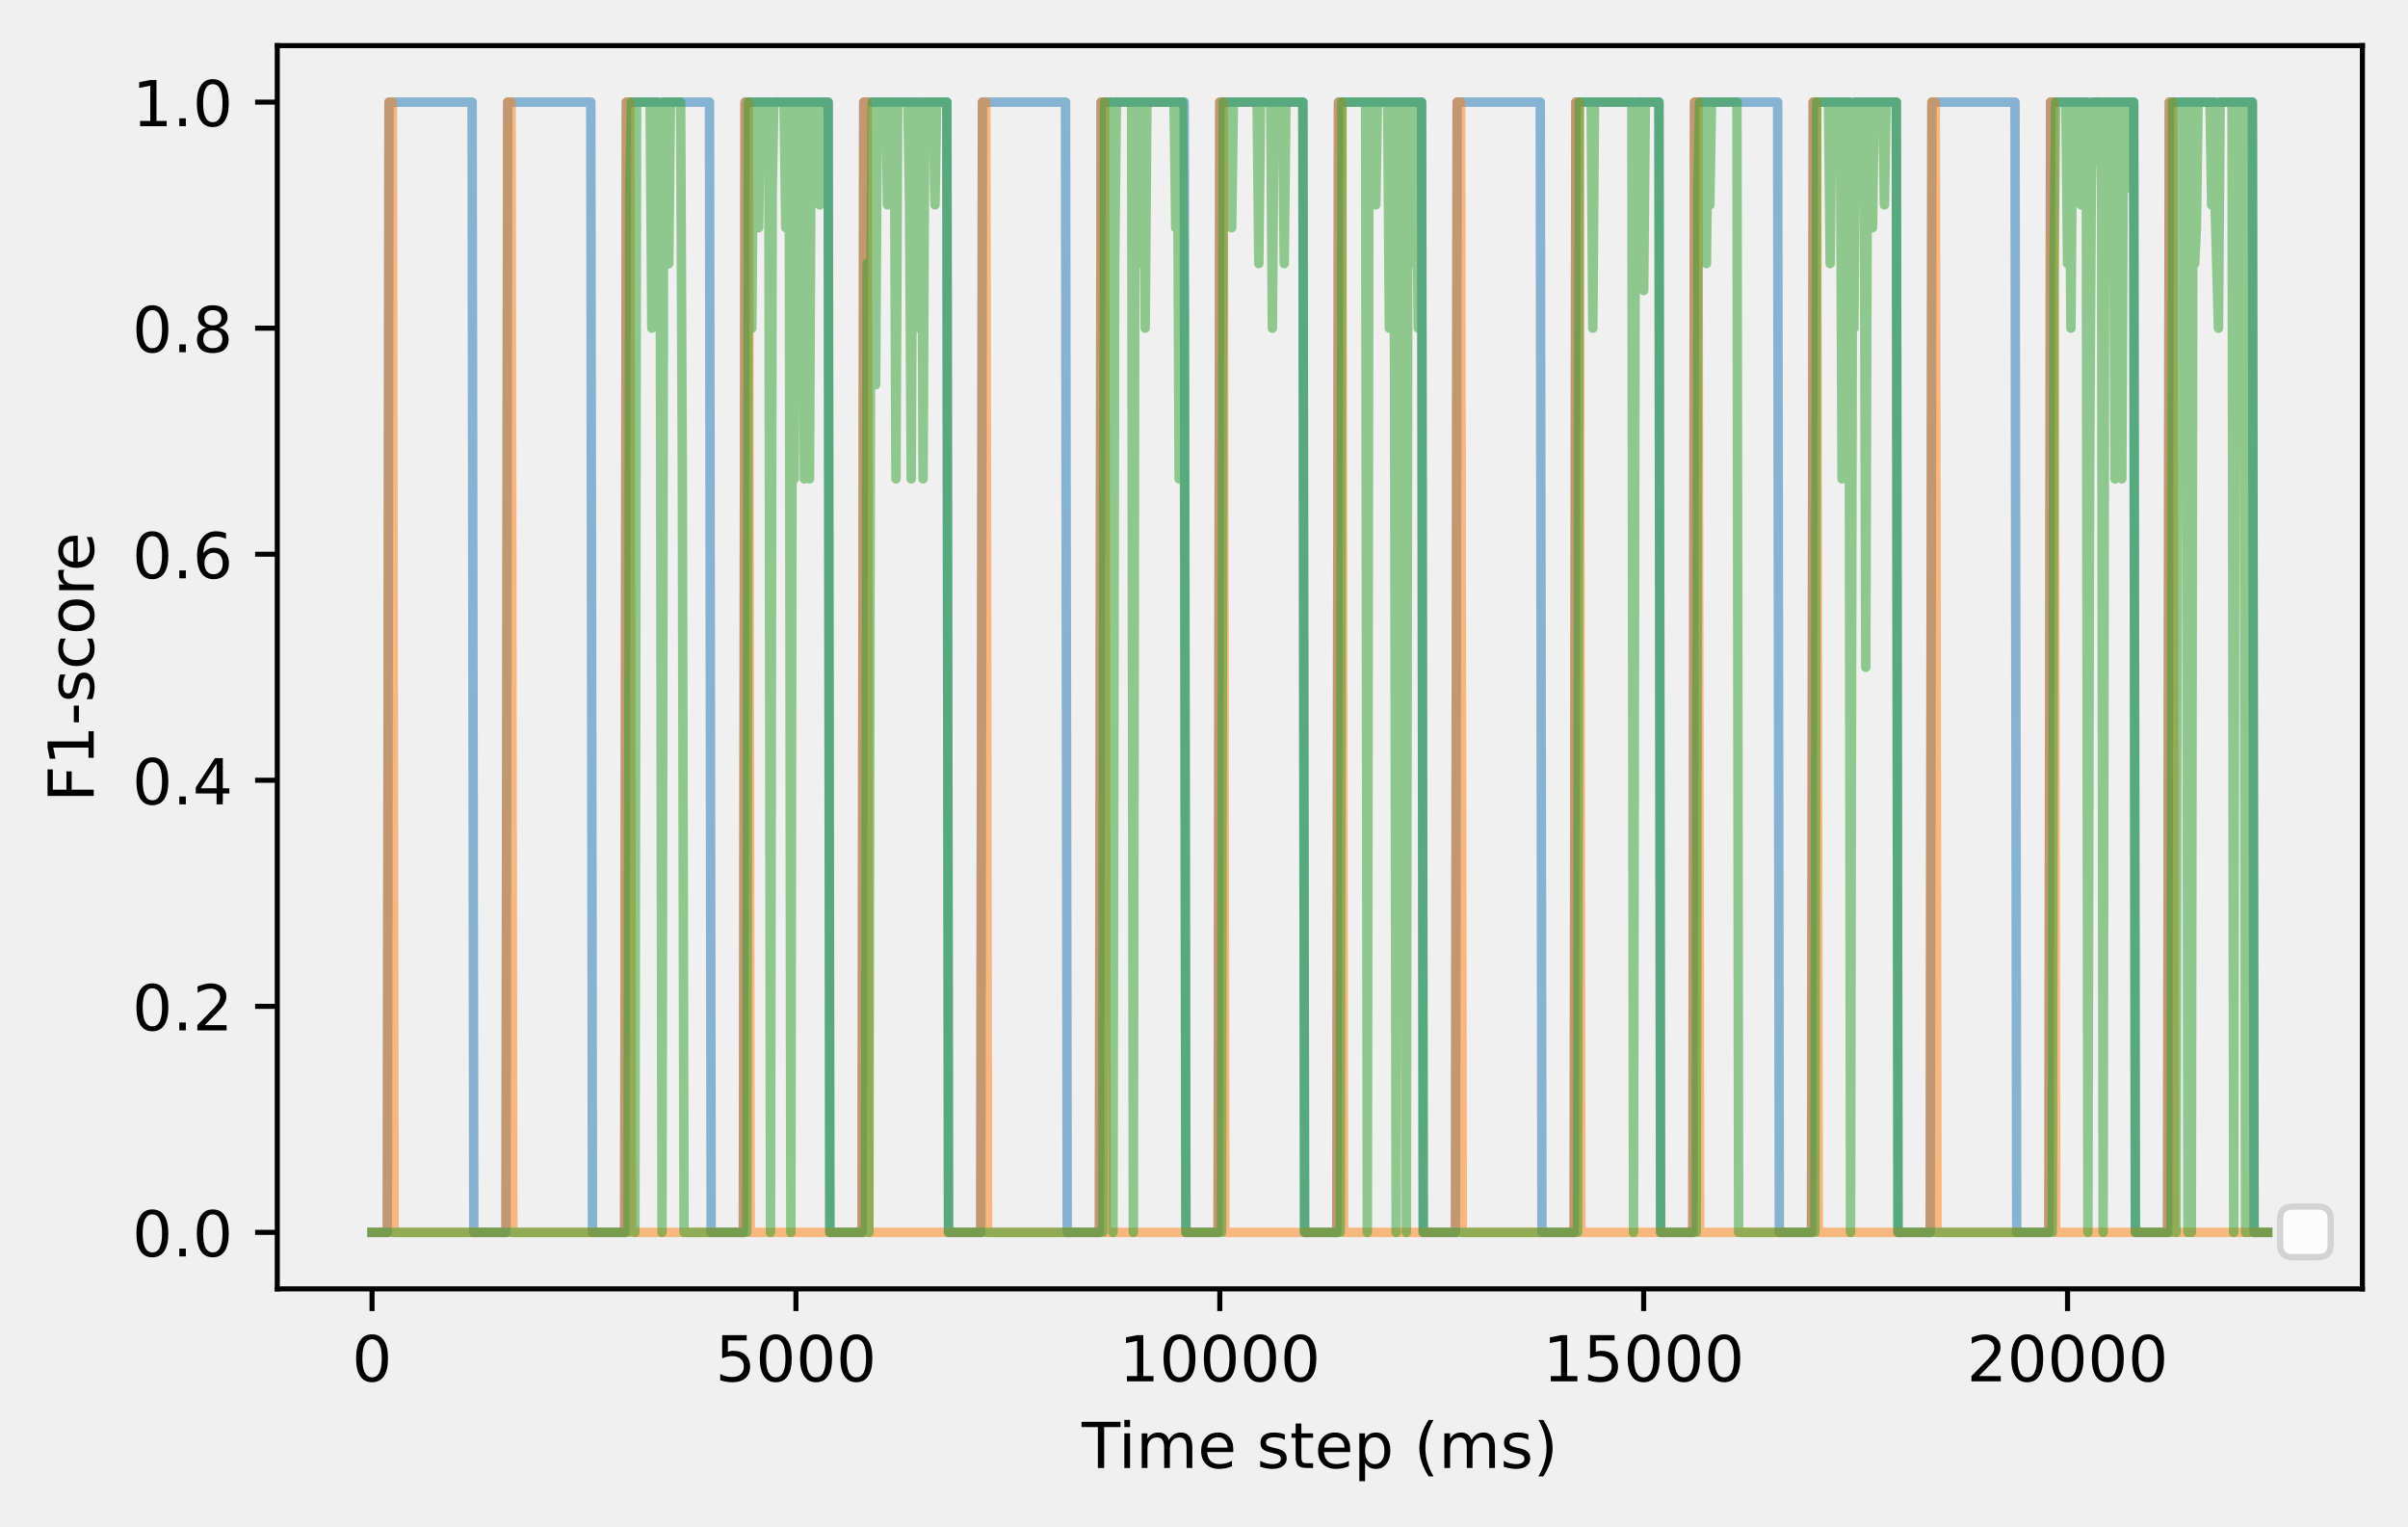
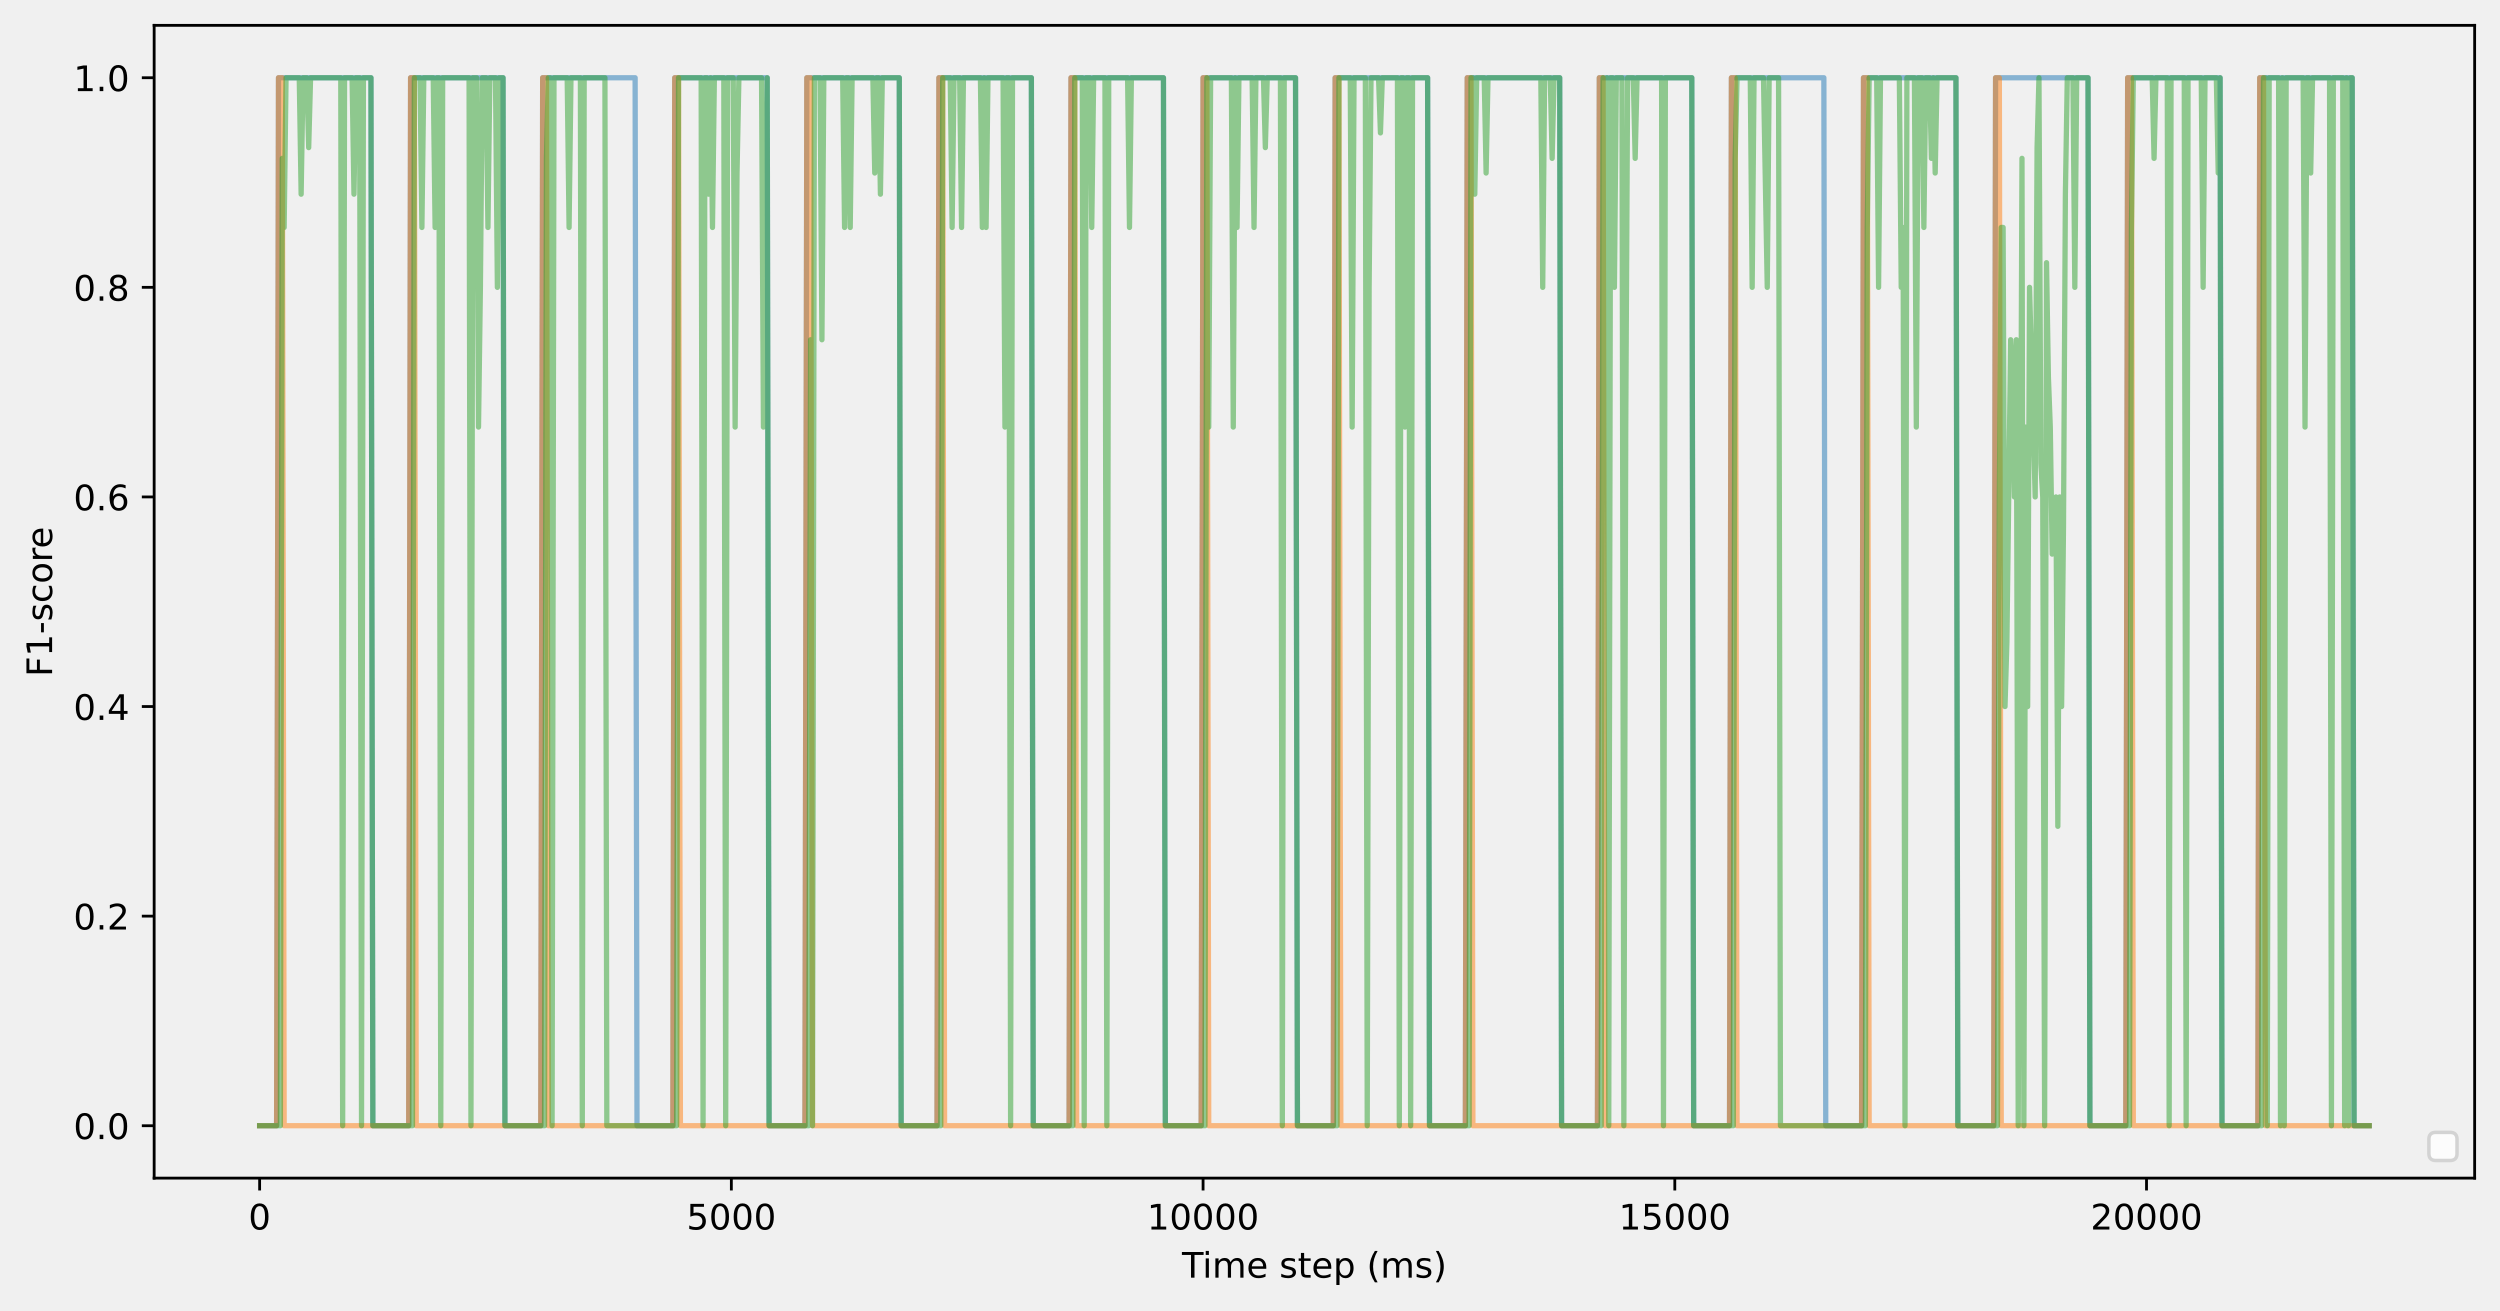
- <svg xmlns="http://www.w3.org/2000/svg" xmlns:xlink="http://www.w3.org/1999/xlink" width="380.201pt" height="241.014pt" viewBox="0 0 380.201 241.014" version="1.1">
+ <svg xmlns="http://www.w3.org/2000/svg" xmlns:xlink="http://www.w3.org/1999/xlink" width="710.036pt" height="372.158pt" viewBox="0 0 710.036 372.158" version="1.1">
  <defs>
    <style type="text/css">*{stroke-linejoin: round; stroke-linecap: butt}</style>
  </defs>
  <g id="figure_1">
    <g id="patch_1">
-       <path d="M 0 241.014  L 380.201 241.014  L 380.201 0  L 0 0  L 0 241.014  z " style="fill: none" />
+       <path d="M 0 372.158  L 710.036 372.158  L 710.036 0  L 0 0  L 0 372.158  z " style="fill: none" />
    </g>
    <g id="axes_1">
      <g id="patch_2">
-         <path d="M 43.781 203.458  L 373.001 203.458  L 373.001 7.2  L 43.781 7.2  L 43.781 203.458  z " style="fill: none" />
+         <path d="M 43.781 334.602  L 702.836 334.602  L 702.836 7.2  L 43.781 7.2  L 43.781 334.602  z " style="fill: none" />
      </g>
      <g id="matplotlib.axis_1">
        <g id="xtick_1">
          <g id="line2d_1">
            <defs>
-               <path id="mcb26f5e96f" d="M 0 0  L 0 3.5  " style="stroke: #000000; stroke-width: 0.8" />
-             </defs>
-             <g>
-               <use xlink:href="#mcb26f5e96f" x="58.746" y="203.458" style="stroke: #000000; stroke-width: 0.8" />
+               <path id="ma01ea6a16e" d="M 0 0  L 0 3.5  " style="stroke: #000000; stroke-width: 0.8" />
+             </defs>
+             <g>
+               <use xlink:href="#ma01ea6a16e" x="73.738" y="334.602" style="stroke: #000000; stroke-width: 0.8" />
            </g>
          </g>
          <g id="text_1">
-             <g transform="translate(55.56455 218.056) scale(0.1 -0.1)">
+             <g transform="translate(70.55705 349.2) scale(0.1 -0.1)">
              <defs>
                <path id="DejaVuSans-30" d="M 2034 4250  Q 1547 4250 1301 3770  Q 1056 3291 1056 2328  Q 1056 1369 1301 889  Q 1547 409 2034 409  Q 2525 409 2770 889  Q 3016 1369 3016 2328  Q 3016 3291 2770 3770  Q 2525 4250 2034 4250  z M 2034 4750  Q 2819 4750 3233 4129  Q 3647 3509 3647 2328  Q 3647 1150 3233 529  Q 2819 -91 2034 -91  Q 1250 -91 836 529  Q 422 1150 422 2328  Q 422 3509 836 4129  Q 1250 4750 2034 4750  z " transform="scale(0.015625)" />
              </defs>
              <use xlink:href="#DejaVuSans-30" />
            </g>
          </g>
        </g>
        <g id="xtick_2">
          <g id="line2d_2">
            <g>
-               <use xlink:href="#mcb26f5e96f" x="125.671" y="203.458" style="stroke: #000000; stroke-width: 0.8" />
+               <use xlink:href="#ma01ea6a16e" x="207.714" y="334.602" style="stroke: #000000; stroke-width: 0.8" />
            </g>
          </g>
          <g id="text_2">
-             <g transform="translate(112.9463 218.056) scale(0.1 -0.1)">
+             <g transform="translate(194.9894 349.2) scale(0.1 -0.1)">
              <defs>
                <path id="DejaVuSans-35" d="M 691 4666  L 3169 4666  L 3169 4134  L 1269 4134  L 1269 2991  Q 1406 3038 1543 3061  Q 1681 3084 1819 3084  Q 2600 3084 3056 2656  Q 3513 2228 3513 1497  Q 3513 744 3044 326  Q 2575 -91 1722 -91  Q 1428 -91 1123 -41  Q 819 9 494 109  L 494 744  Q 775 591 1075 516  Q 1375 441 1709 441  Q 2250 441 2565 725  Q 2881 1009 2881 1497  Q 2881 1984 2565 2268  Q 2250 2553 1709 2553  Q 1456 2553 1204 2497  Q 953 2441 691 2322  L 691 4666  z " transform="scale(0.015625)" />
              </defs>
              <use xlink:href="#DejaVuSans-35" />
              <use xlink:href="#DejaVuSans-30" transform="translate(63.62305 0)" />
              <use xlink:href="#DejaVuSans-30" transform="translate(127.2461 0)" />
              <use xlink:href="#DejaVuSans-30" transform="translate(190.8691 0)" />
            </g>
          </g>
        </g>
        <g id="xtick_3">
          <g id="line2d_3">
            <g>
-               <use xlink:href="#mcb26f5e96f" x="192.597" y="203.458" style="stroke: #000000; stroke-width: 0.8" />
+               <use xlink:href="#ma01ea6a16e" x="341.69" y="334.602" style="stroke: #000000; stroke-width: 0.8" />
            </g>
          </g>
          <g id="text_3">
-             <g transform="translate(176.6906 218.056) scale(0.1 -0.1)">
+             <g transform="translate(325.7842 349.2) scale(0.1 -0.1)">
              <defs>
                <path id="DejaVuSans-31" d="M 794 531  L 1825 531  L 1825 4091  L 703 3866  L 703 4441  L 1819 4666  L 2450 4666  L 2450 531  L 3481 531  L 3481 0  L 794 0  L 794 531  z " transform="scale(0.015625)" />
              </defs>
              <use xlink:href="#DejaVuSans-31" />
              <use xlink:href="#DejaVuSans-30" transform="translate(63.62305 0)" />
              <use xlink:href="#DejaVuSans-30" transform="translate(127.2461 0)" />
              <use xlink:href="#DejaVuSans-30" transform="translate(190.8691 0)" />
              <use xlink:href="#DejaVuSans-30" transform="translate(254.4922 0)" />
            </g>
          </g>
        </g>
        <g id="xtick_4">
          <g id="line2d_4">
            <g>
-               <use xlink:href="#mcb26f5e96f" x="259.522" y="203.458" style="stroke: #000000; stroke-width: 0.8" />
+               <use xlink:href="#ma01ea6a16e" x="475.667" y="334.602" style="stroke: #000000; stroke-width: 0.8" />
            </g>
          </g>
          <g id="text_4">
-             <g transform="translate(243.6161 218.056) scale(0.1 -0.1)">
+             <g transform="translate(459.7603 349.2) scale(0.1 -0.1)">
              <use xlink:href="#DejaVuSans-31" />
              <use xlink:href="#DejaVuSans-35" transform="translate(63.62305 0)" />
              <use xlink:href="#DejaVuSans-30" transform="translate(127.2461 0)" />
              <use xlink:href="#DejaVuSans-30" transform="translate(190.8691 0)" />
              <use xlink:href="#DejaVuSans-30" transform="translate(254.4922 0)" />
            </g>
          </g>
        </g>
        <g id="xtick_5">
          <g id="line2d_5">
            <g>
-               <use xlink:href="#mcb26f5e96f" x="326.448" y="203.458" style="stroke: #000000; stroke-width: 0.8" />
+               <use xlink:href="#ma01ea6a16e" x="609.643" y="334.602" style="stroke: #000000; stroke-width: 0.8" />
            </g>
          </g>
          <g id="text_5">
-             <g transform="translate(310.5416 218.056) scale(0.1 -0.1)">
+             <g transform="translate(593.7364 349.2) scale(0.1 -0.1)">
              <defs>
                <path id="DejaVuSans-32" d="M 1228 531  L 3431 531  L 3431 0  L 469 0  L 469 531  Q 828 903 1448 1529  Q 2069 2156 2228 2338  Q 2531 2678 2651 2914  Q 2772 3150 2772 3378  Q 2772 3750 2511 3984  Q 2250 4219 1831 4219  Q 1534 4219 1204 4116  Q 875 4013 500 3803  L 500 4441  Q 881 4594 1212 4672  Q 1544 4750 1819 4750  Q 2544 4750 2975 4387  Q 3406 4025 3406 3419  Q 3406 3131 3298 2873  Q 3191 2616 2906 2266  Q 2828 2175 2409 1742  Q 1991 1309 1228 531  z " transform="scale(0.015625)" />
              </defs>
              <use xlink:href="#DejaVuSans-32" />
              <use xlink:href="#DejaVuSans-30" transform="translate(63.62305 0)" />
              <use xlink:href="#DejaVuSans-30" transform="translate(127.2461 0)" />
              <use xlink:href="#DejaVuSans-30" transform="translate(190.8691 0)" />
              <use xlink:href="#DejaVuSans-30" transform="translate(254.4922 0)" />
            </g>
          </g>
        </g>
        <g id="text_6">
-           <g transform="translate(170.7873 231.7342) scale(0.1 -0.1)">
+           <g transform="translate(335.7049 362.8781) scale(0.1 -0.1)">
            <defs>
              <path id="DejaVuSans-54" d="M -19 4666  L 3928 4666  L 3928 4134  L 2272 4134  L 2272 0  L 1638 0  L 1638 4134  L -19 4134  L -19 4666  z " transform="scale(0.015625)" />
              <path id="DejaVuSans-69" d="M 603 3500  L 1178 3500  L 1178 0  L 603 0  L 603 3500  z M 603 4863  L 1178 4863  L 1178 4134  L 603 4134  L 603 4863  z " transform="scale(0.015625)" />
              <path id="DejaVuSans-6d" d="M 3328 2828  Q 3544 3216 3844 3400  Q 4144 3584 4550 3584  Q 5097 3584 5394 3201  Q 5691 2819 5691 2113  L 5691 0  L 5113 0  L 5113 2094  Q 5113 2597 4934 2840  Q 4756 3084 4391 3084  Q 3944 3084 3684 2787  Q 3425 2491 3425 1978  L 3425 0  L 2847 0  L 2847 2094  Q 2847 2600 2669 2842  Q 2491 3084 2119 3084  Q 1678 3084 1418 2786  Q 1159 2488 1159 1978  L 1159 0  L 581 0  L 581 3500  L 1159 3500  L 1159 2956  Q 1356 3278 1631 3431  Q 1906 3584 2284 3584  Q 2666 3584 2933 3390  Q 3200 3197 3328 2828  z " transform="scale(0.015625)" />
              <path id="DejaVuSans-65" d="M 3597 1894  L 3597 1613  L 953 1613  Q 991 1019 1311 708  Q 1631 397 2203 397  Q 2534 397 2845 478  Q 3156 559 3463 722  L 3463 178  Q 3153 47 2828 -22  Q 2503 -91 2169 -91  Q 1331 -91 842 396  Q 353 884 353 1716  Q 353 2575 817 3079  Q 1281 3584 2069 3584  Q 2775 3584 3186 3129  Q 3597 2675 3597 1894  z M 3022 2063  Q 3016 2534 2758 2815  Q 2500 3097 2075 3097  Q 1594 3097 1305 2825  Q 1016 2553 972 2059  L 3022 2063  z " transform="scale(0.015625)" />
              <path id="DejaVuSans-20" transform="scale(0.015625)" />
              <path id="DejaVuSans-73" d="M 2834 3397  L 2834 2853  Q 2591 2978 2328 3040  Q 2066 3103 1784 3103  Q 1356 3103 1142 2972  Q 928 2841 928 2578  Q 928 2378 1081 2264  Q 1234 2150 1697 2047  L 1894 2003  Q 2506 1872 2764 1633  Q 3022 1394 3022 966  Q 3022 478 2636 193  Q 2250 -91 1575 -91  Q 1294 -91 989 -36  Q 684 19 347 128  L 347 722  Q 666 556 975 473  Q 1284 391 1588 391  Q 1994 391 2212 530  Q 2431 669 2431 922  Q 2431 1156 2273 1281  Q 2116 1406 1581 1522  L 1381 1569  Q 847 1681 609 1914  Q 372 2147 372 2553  Q 372 3047 722 3315  Q 1072 3584 1716 3584  Q 2034 3584 2315 3537  Q 2597 3491 2834 3397  z " transform="scale(0.015625)" />
              <path id="DejaVuSans-74" d="M 1172 4494  L 1172 3500  L 2356 3500  L 2356 3053  L 1172 3053  L 1172 1153  Q 1172 725 1289 603  Q 1406 481 1766 481  L 2356 481  L 2356 0  L 1766 0  Q 1100 0 847 248  Q 594 497 594 1153  L 594 3053  L 172 3053  L 172 3500  L 594 3500  L 594 4494  L 1172 4494  z " transform="scale(0.015625)" />
              <path id="DejaVuSans-70" d="M 1159 525  L 1159 -1331  L 581 -1331  L 581 3500  L 1159 3500  L 1159 2969  Q 1341 3281 1617 3432  Q 1894 3584 2278 3584  Q 2916 3584 3314 3078  Q 3713 2572 3713 1747  Q 3713 922 3314 415  Q 2916 -91 2278 -91  Q 1894 -91 1617 61  Q 1341 213 1159 525  z M 3116 1747  Q 3116 2381 2855 2742  Q 2594 3103 2138 3103  Q 1681 3103 1420 2742  Q 1159 2381 1159 1747  Q 1159 1113 1420 752  Q 1681 391 2138 391  Q 2594 391 2855 752  Q 3116 1113 3116 1747  z " transform="scale(0.015625)" />
              <path id="DejaVuSans-28" d="M 1984 4856  Q 1566 4138 1362 3434  Q 1159 2731 1159 2009  Q 1159 1288 1364 580  Q 1569 -128 1984 -844  L 1484 -844  Q 1016 -109 783 600  Q 550 1309 550 2009  Q 550 2706 781 3412  Q 1013 4119 1484 4856  L 1984 4856  z " transform="scale(0.015625)" />
              <path id="DejaVuSans-29" d="M 513 4856  L 1013 4856  Q 1481 4119 1714 3412  Q 1947 2706 1947 2009  Q 1947 1309 1714 600  Q 1481 -109 1013 -844  L 513 -844  Q 928 -128 1133 580  Q 1338 1288 1338 2009  Q 1338 2731 1133 3434  Q 928 4138 513 4856  z " transform="scale(0.015625)" />
            </defs>
            <use xlink:href="#DejaVuSans-54" />
            <use xlink:href="#DejaVuSans-69" transform="translate(57.95898 0)" />
            <use xlink:href="#DejaVuSans-6d" transform="translate(85.74219 0)" />
            <use xlink:href="#DejaVuSans-65" transform="translate(183.1543 0)" />
            <use xlink:href="#DejaVuSans-20" transform="translate(244.6777 0)" />
            <use xlink:href="#DejaVuSans-73" transform="translate(276.4648 0)" />
            <use xlink:href="#DejaVuSans-74" transform="translate(328.5645 0)" />
            <use xlink:href="#DejaVuSans-65" transform="translate(367.7734 0)" />
            <use xlink:href="#DejaVuSans-70" transform="translate(429.2969 0)" />
            <use xlink:href="#DejaVuSans-20" transform="translate(492.7734 0)" />
            <use xlink:href="#DejaVuSans-28" transform="translate(524.5605 0)" />
            <use xlink:href="#DejaVuSans-6d" transform="translate(563.5742 0)" />
            <use xlink:href="#DejaVuSans-73" transform="translate(660.9863 0)" />
            <use xlink:href="#DejaVuSans-29" transform="translate(713.0859 0)" />
          </g>
        </g>
      </g>
      <g id="matplotlib.axis_2">
        <g id="ytick_1">
          <g id="line2d_6">
            <defs>
-               <path id="me59bb716c4" d="M 0 0  L -3.5 0  " style="stroke: #000000; stroke-width: 0.8" />
-             </defs>
-             <g>
-               <use xlink:href="#me59bb716c4" x="43.781" y="194.537" style="stroke: #000000; stroke-width: 0.8" />
+               <path id="m1c8180bc33" d="M 0 0  L -3.5 0  " style="stroke: #000000; stroke-width: 0.8" />
+             </defs>
+             <g>
+               <use xlink:href="#m1c8180bc33" x="43.781" y="319.72" style="stroke: #000000; stroke-width: 0.8" />
            </g>
          </g>
          <g id="text_7">
-             <g transform="translate(20.87813 198.336) scale(0.1 -0.1)">
+             <g transform="translate(20.87813 323.5189) scale(0.1 -0.1)">
              <defs>
                <path id="DejaVuSans-2e" d="M 684 794  L 1344 794  L 1344 0  L 684 0  L 684 794  z " transform="scale(0.015625)" />
              </defs>
              <use xlink:href="#DejaVuSans-30" />
              <use xlink:href="#DejaVuSans-2e" transform="translate(63.62305 0)" />
              <use xlink:href="#DejaVuSans-30" transform="translate(95.41016 0)" />
            </g>
          </g>
        </g>
        <g id="ytick_2">
          <g id="line2d_7">
            <g>
-               <use xlink:href="#me59bb716c4" x="43.781" y="158.854" style="stroke: #000000; stroke-width: 0.8" />
+               <use xlink:href="#m1c8180bc33" x="43.781" y="260.192" style="stroke: #000000; stroke-width: 0.8" />
            </g>
          </g>
          <g id="text_8">
-             <g transform="translate(20.87813 162.6528) scale(0.1 -0.1)">
+             <g transform="translate(20.87813 263.9913) scale(0.1 -0.1)">
              <use xlink:href="#DejaVuSans-30" />
              <use xlink:href="#DejaVuSans-2e" transform="translate(63.62305 0)" />
              <use xlink:href="#DejaVuSans-32" transform="translate(95.41016 0)" />
            </g>
          </g>
        </g>
        <g id="ytick_3">
          <g id="line2d_8">
            <g>
-               <use xlink:href="#me59bb716c4" x="43.781" y="123.17" style="stroke: #000000; stroke-width: 0.8" />
+               <use xlink:href="#m1c8180bc33" x="43.781" y="200.665" style="stroke: #000000; stroke-width: 0.8" />
            </g>
          </g>
          <g id="text_9">
-             <g transform="translate(20.87813 126.9696) scale(0.1 -0.1)">
+             <g transform="translate(20.87813 204.4638) scale(0.1 -0.1)">
              <defs>
                <path id="DejaVuSans-34" d="M 2419 4116  L 825 1625  L 2419 1625  L 2419 4116  z M 2253 4666  L 3047 4666  L 3047 1625  L 3713 1625  L 3713 1100  L 3047 1100  L 3047 0  L 2419 0  L 2419 1100  L 313 1100  L 313 1709  L 2253 4666  z " transform="scale(0.015625)" />
              </defs>
              <use xlink:href="#DejaVuSans-30" />
              <use xlink:href="#DejaVuSans-2e" transform="translate(63.62305 0)" />
              <use xlink:href="#DejaVuSans-34" transform="translate(95.41016 0)" />
            </g>
          </g>
        </g>
        <g id="ytick_4">
          <g id="line2d_9">
            <g>
-               <use xlink:href="#me59bb716c4" x="43.781" y="87.487" style="stroke: #000000; stroke-width: 0.8" />
+               <use xlink:href="#m1c8180bc33" x="43.781" y="141.137" style="stroke: #000000; stroke-width: 0.8" />
            </g>
          </g>
          <g id="text_10">
-             <g transform="translate(20.87813 91.28642) scale(0.1 -0.1)">
+             <g transform="translate(20.87813 144.9362) scale(0.1 -0.1)">
              <defs>
                <path id="DejaVuSans-36" d="M 2113 2584  Q 1688 2584 1439 2293  Q 1191 2003 1191 1497  Q 1191 994 1439 701  Q 1688 409 2113 409  Q 2538 409 2786 701  Q 3034 994 3034 1497  Q 3034 2003 2786 2293  Q 2538 2584 2113 2584  z M 3366 4563  L 3366 3988  Q 3128 4100 2886 4159  Q 2644 4219 2406 4219  Q 1781 4219 1451 3797  Q 1122 3375 1075 2522  Q 1259 2794 1537 2939  Q 1816 3084 2150 3084  Q 2853 3084 3261 2657  Q 3669 2231 3669 1497  Q 3669 778 3244 343  Q 2819 -91 2113 -91  Q 1303 -91 875 529  Q 447 1150 447 2328  Q 447 3434 972 4092  Q 1497 4750 2381 4750  Q 2619 4750 2861 4703  Q 3103 4656 3366 4563  z " transform="scale(0.015625)" />
              </defs>
              <use xlink:href="#DejaVuSans-30" />
              <use xlink:href="#DejaVuSans-2e" transform="translate(63.62305 0)" />
              <use xlink:href="#DejaVuSans-36" transform="translate(95.41016 0)" />
            </g>
          </g>
        </g>
        <g id="ytick_5">
          <g id="line2d_10">
            <g>
-               <use xlink:href="#me59bb716c4" x="43.781" y="51.804" style="stroke: #000000; stroke-width: 0.8" />
+               <use xlink:href="#m1c8180bc33" x="43.781" y="81.609" style="stroke: #000000; stroke-width: 0.8" />
            </g>
          </g>
          <g id="text_11">
-             <g transform="translate(20.87813 55.60322) scale(0.1 -0.1)">
+             <g transform="translate(20.87813 85.40867) scale(0.1 -0.1)">
              <defs>
                <path id="DejaVuSans-38" d="M 2034 2216  Q 1584 2216 1326 1975  Q 1069 1734 1069 1313  Q 1069 891 1326 650  Q 1584 409 2034 409  Q 2484 409 2743 651  Q 3003 894 3003 1313  Q 3003 1734 2745 1975  Q 2488 2216 2034 2216  z M 1403 2484  Q 997 2584 770 2862  Q 544 3141 544 3541  Q 544 4100 942 4425  Q 1341 4750 2034 4750  Q 2731 4750 3128 4425  Q 3525 4100 3525 3541  Q 3525 3141 3298 2862  Q 3072 2584 2669 2484  Q 3125 2378 3379 2068  Q 3634 1759 3634 1313  Q 3634 634 3220 271  Q 2806 -91 2034 -91  Q 1263 -91 848 271  Q 434 634 434 1313  Q 434 1759 690 2068  Q 947 2378 1403 2484  z M 1172 3481  Q 1172 3119 1398 2916  Q 1625 2713 2034 2713  Q 2441 2713 2670 2916  Q 2900 3119 2900 3481  Q 2900 3844 2670 4047  Q 2441 4250 2034 4250  Q 1625 4250 1398 4047  Q 1172 3844 1172 3481  z " transform="scale(0.015625)" />
              </defs>
              <use xlink:href="#DejaVuSans-30" />
              <use xlink:href="#DejaVuSans-2e" transform="translate(63.62305 0)" />
              <use xlink:href="#DejaVuSans-38" transform="translate(95.41016 0)" />
            </g>
          </g>
        </g>
        <g id="ytick_6">
          <g id="line2d_11">
            <g>
-               <use xlink:href="#me59bb716c4" x="43.781" y="16.121" style="stroke: #000000; stroke-width: 0.8" />
+               <use xlink:href="#m1c8180bc33" x="43.781" y="22.082" style="stroke: #000000; stroke-width: 0.8" />
            </g>
          </g>
          <g id="text_12">
-             <g transform="translate(20.87813 19.92002) scale(0.1 -0.1)">
+             <g transform="translate(20.87813 25.88111) scale(0.1 -0.1)">
              <use xlink:href="#DejaVuSans-31" />
              <use xlink:href="#DejaVuSans-2e" transform="translate(63.62305 0)" />
              <use xlink:href="#DejaVuSans-30" transform="translate(95.41016 0)" />
            </g>
          </g>
        </g>
        <g id="text_13">
-           <g transform="translate(14.79844 126.6226) rotate(-90) scale(0.1 -0.1)">
+           <g transform="translate(14.79844 192.1945) rotate(-90) scale(0.1 -0.1)">
            <defs>
              <path id="DejaVuSans-46" d="M 628 4666  L 3309 4666  L 3309 4134  L 1259 4134  L 1259 2759  L 3109 2759  L 3109 2228  L 1259 2228  L 1259 0  L 628 0  L 628 4666  z " transform="scale(0.015625)" />
              <path id="DejaVuSans-2d" d="M 313 2009  L 1997 2009  L 1997 1497  L 313 1497  L 313 2009  z " transform="scale(0.015625)" />
              <path id="DejaVuSans-63" d="M 3122 3366  L 3122 2828  Q 2878 2963 2633 3030  Q 2388 3097 2138 3097  Q 1578 3097 1268 2742  Q 959 2388 959 1747  Q 959 1106 1268 751  Q 1578 397 2138 397  Q 2388 397 2633 464  Q 2878 531 3122 666  L 3122 134  Q 2881 22 2623 -34  Q 2366 -91 2075 -91  Q 1284 -91 818 406  Q 353 903 353 1747  Q 353 2603 823 3093  Q 1294 3584 2113 3584  Q 2378 3584 2631 3529  Q 2884 3475 3122 3366  z " transform="scale(0.015625)" />
              <path id="DejaVuSans-6f" d="M 1959 3097  Q 1497 3097 1228 2736  Q 959 2375 959 1747  Q 959 1119 1226 758  Q 1494 397 1959 397  Q 2419 397 2687 759  Q 2956 1122 2956 1747  Q 2956 2369 2687 2733  Q 2419 3097 1959 3097  z M 1959 3584  Q 2709 3584 3137 3096  Q 3566 2609 3566 1747  Q 3566 888 3137 398  Q 2709 -91 1959 -91  Q 1206 -91 779 398  Q 353 888 353 1747  Q 353 2609 779 3096  Q 1206 3584 1959 3584  z " transform="scale(0.015625)" />
              <path id="DejaVuSans-72" d="M 2631 2963  Q 2534 3019 2420 3045  Q 2306 3072 2169 3072  Q 1681 3072 1420 2755  Q 1159 2438 1159 1844  L 1159 0  L 581 0  L 581 3500  L 1159 3500  L 1159 2956  Q 1341 3275 1631 3429  Q 1922 3584 2338 3584  Q 2397 3584 2469 3576  Q 2541 3569 2628 3553  L 2631 2963  z " transform="scale(0.015625)" />
            </defs>
            <use xlink:href="#DejaVuSans-46" />
            <use xlink:href="#DejaVuSans-31" transform="translate(57.51953 0)" />
            <use xlink:href="#DejaVuSans-2d" transform="translate(121.1426 0)" />
            <use xlink:href="#DejaVuSans-73" transform="translate(157.2266 0)" />
            <use xlink:href="#DejaVuSans-63" transform="translate(209.3262 0)" />
            <use xlink:href="#DejaVuSans-6f" transform="translate(264.3066 0)" />
            <use xlink:href="#DejaVuSans-72" transform="translate(325.4883 0)" />
            <use xlink:href="#DejaVuSans-65" transform="translate(364.3516 0)" />
          </g>
        </g>
      </g>
      <g id="line2d_12">
-         <path d="M 58.746 194.537  L 61.155 194.537  L 61.423 16.121  L 74.54 16.121  L 74.808 194.537  L 79.894 194.537  L 80.162 16.121  L 93.279 16.121  L 93.547 194.537  L 98.633 194.537  L 98.901 16.121  L 112.019 16.121  L 112.286 194.537  L 117.373 194.537  L 117.64 16.121  L 130.758 16.121  L 131.025 194.537  L 136.112 194.537  L 136.379 16.121  L 149.497 16.121  L 149.764 194.537  L 154.851 194.537  L 155.119 16.121  L 168.236 16.121  L 168.504 194.537  L 173.59 194.537  L 173.858 16.121  L 186.975 16.121  L 187.243 194.537  L 192.329 194.537  L 192.597 16.121  L 205.714 16.121  L 205.982 194.537  L 211.068 194.537  L 211.336 16.121  L 224.453 16.121  L 224.721 194.537  L 229.807 194.537  L 230.075 16.121  L 243.193 16.121  L 243.46 194.537  L 248.547 194.537  L 248.814 16.121  L 261.932 16.121  L 262.199 194.537  L 267.286 194.537  L 267.553 16.121  L 280.671 16.121  L 280.939 194.537  L 286.025 194.537  L 286.293 16.121  L 299.41 16.121  L 299.678 194.537  L 304.764 194.537  L 305.032 16.121  L 318.149 16.121  L 318.417 194.537  L 323.503 194.537  L 323.771 16.121  L 336.888 16.121  L 337.156 194.537  L 342.242 194.537  L 342.51 16.121  L 355.627 16.121  L 355.895 194.537  L 358.037 194.537  L 358.037 194.537  " clip-path="url(#p4326b1745a)" style="fill: none; stroke: #1f77b4; stroke-opacity: 0.5; stroke-width: 1.5; stroke-linecap: square" />
+         <path d="M 73.738 319.72  L 78.561 319.72  L 79.097 22.082  L 105.357 22.082  L 105.893 319.72  L 116.075 319.72  L 116.611 22.082  L 142.87 22.082  L 143.406 319.72  L 153.588 319.72  L 154.124 22.082  L 180.383 22.082  L 180.919 319.72  L 191.101 319.72  L 191.637 22.082  L 217.897 22.082  L 218.432 319.72  L 228.615 319.72  L 229.151 22.082  L 255.41 22.082  L 255.946 319.72  L 266.128 319.72  L 266.664 22.082  L 292.923 22.082  L 293.459 319.72  L 303.641 319.72  L 304.177 22.082  L 330.436 22.082  L 330.972 319.72  L 341.155 319.72  L 341.69 22.082  L 367.95 22.082  L 368.486 319.72  L 378.668 319.72  L 379.204 22.082  L 405.463 22.082  L 405.999 319.72  L 416.181 319.72  L 416.717 22.082  L 442.976 22.082  L 443.512 319.72  L 453.694 319.72  L 454.23 22.082  L 480.49 22.082  L 481.026 319.72  L 491.208 319.72  L 491.744 22.082  L 518.003 22.082  L 518.539 319.72  L 528.721 319.72  L 529.257 22.082  L 555.516 22.082  L 556.052 319.72  L 566.234 319.72  L 566.77 22.082  L 593.03 22.082  L 593.565 319.72  L 603.748 319.72  L 604.284 22.082  L 630.543 22.082  L 631.079 319.72  L 641.261 319.72  L 641.797 22.082  L 668.056 22.082  L 668.592 319.72  L 672.879 319.72  L 672.879 319.72  " clip-path="url(#pbc926c57c0)" style="fill: none; stroke: #1f77b4; stroke-opacity: 0.5; stroke-width: 1.5; stroke-linecap: square" />
      </g>
      <g id="line2d_13">
-         <path d="M 58.746 194.537  L 61.155 194.537  L 61.423 16.121  L 61.958 16.121  L 62.226 194.537  L 79.894 194.537  L 80.162 16.121  L 80.697 16.121  L 80.965 194.537  L 98.633 194.537  L 98.901 16.121  L 99.437 16.121  L 99.704 194.537  L 117.373 194.537  L 117.64 16.121  L 118.176 16.121  L 118.443 194.537  L 136.112 194.537  L 136.379 16.121  L 136.915 16.121  L 137.183 194.537  L 154.851 194.537  L 155.119 16.121  L 155.654 16.121  L 155.922 194.537  L 173.59 194.537  L 173.858 16.121  L 174.393 16.121  L 174.661 194.537  L 192.329 194.537  L 192.597 16.121  L 193.132 16.121  L 193.4 194.537  L 211.068 194.537  L 211.336 16.121  L 211.871 16.121  L 212.139 194.537  L 229.807 194.537  L 230.075 16.121  L 230.611 16.121  L 230.878 194.537  L 248.547 194.537  L 248.814 16.121  L 249.35 16.121  L 249.617 194.537  L 267.286 194.537  L 267.553 16.121  L 268.089 16.121  L 268.357 194.537  L 286.025 194.537  L 286.293 16.121  L 286.828 16.121  L 287.096 194.537  L 304.764 194.537  L 305.032 16.121  L 305.567 16.121  L 305.835 194.537  L 323.503 194.537  L 323.771 16.121  L 324.306 16.121  L 324.574 194.537  L 342.242 194.537  L 342.51 16.121  L 343.045 16.121  L 343.313 194.537  L 358.037 194.537  L 358.037 194.537  " clip-path="url(#p4326b1745a)" style="fill: none; stroke: #ff7f0e; stroke-opacity: 0.5; stroke-width: 1.5; stroke-linecap: square" />
+         <path d="M 73.738 319.72  L 78.561 319.72  L 79.097 22.082  L 80.169 22.082  L 80.705 319.72  L 116.075 319.72  L 116.611 22.082  L 117.682 22.082  L 118.218 319.72  L 153.588 319.72  L 154.124 22.082  L 155.196 22.082  L 155.732 319.72  L 191.101 319.72  L 191.637 22.082  L 192.709 22.082  L 193.245 319.72  L 228.615 319.72  L 229.151 22.082  L 230.222 22.082  L 230.758 319.72  L 266.128 319.72  L 266.664 22.082  L 267.736 22.082  L 268.272 319.72  L 303.641 319.72  L 304.177 22.082  L 305.249 22.082  L 305.785 319.72  L 341.155 319.72  L 341.69 22.082  L 342.762 22.082  L 343.298 319.72  L 378.668 319.72  L 379.204 22.082  L 380.276 22.082  L 380.811 319.72  L 416.181 319.72  L 416.717 22.082  L 417.789 22.082  L 418.325 319.72  L 453.694 319.72  L 454.23 22.082  L 455.302 22.082  L 455.838 319.72  L 491.208 319.72  L 491.744 22.082  L 492.815 22.082  L 493.351 319.72  L 528.721 319.72  L 529.257 22.082  L 530.329 22.082  L 530.865 319.72  L 566.234 319.72  L 566.77 22.082  L 567.842 22.082  L 568.378 319.72  L 603.748 319.72  L 604.284 22.082  L 605.355 22.082  L 605.891 319.72  L 641.261 319.72  L 641.797 22.082  L 642.869 22.082  L 643.405 319.72  L 672.879 319.72  L 672.879 319.72  " clip-path="url(#pbc926c57c0)" style="fill: none; stroke: #ff7f0e; stroke-opacity: 0.5; stroke-width: 1.5; stroke-linecap: square" />
      </g>
      <g id="line2d_14">
-         <path d="M 58.746 194.537  L 99.169 194.537  L 99.437 29.845  L 99.704 16.121  L 99.972 16.121  L 100.24 194.537  L 100.507 16.121  L 102.649 16.121  L 102.917 51.804  L 103.184 16.121  L 103.72 16.121  L 103.987 51.804  L 104.255 41.609  L 104.523 194.537  L 104.791 16.121  L 105.326 16.121  L 105.594 41.609  L 105.861 16.121  L 107.468 16.121  L 107.735 75.593  L 108.003 194.537  L 117.908 194.537  L 118.176 16.121  L 118.443 16.121  L 118.711 51.804  L 118.979 16.121  L 119.514 16.121  L 119.782 35.945  L 120.05 16.121  L 121.388 16.121  L 121.656 194.537  L 121.923 29.845  L 122.191 16.121  L 123.797 16.121  L 124.065 35.945  L 124.333 16.121  L 124.601 16.121  L 124.868 194.537  L 125.136 16.121  L 125.404 75.593  L 125.671 16.121  L 126.742 16.121  L 127.01 75.593  L 127.278 16.121  L 127.545 16.121  L 127.813 75.593  L 128.081 16.121  L 129.151 16.121  L 129.419 32.34  L 129.687 16.121  L 130.758 16.121  L 131.025 194.537  L 136.647 194.537  L 136.915 41.609  L 137.183 194.537  L 137.45 51.804  L 137.718 16.121  L 137.986 16.121  L 138.253 60.725  L 138.521 16.121  L 139.86 16.121  L 140.127 32.34  L 140.395 16.121  L 141.198 16.121  L 141.466 75.593  L 141.733 16.121  L 143.34 16.121  L 143.607 32.34  L 143.875 75.593  L 144.143 16.121  L 144.41 51.804  L 144.678 16.121  L 145.214 51.804  L 145.481 16.121  L 145.749 75.593  L 146.017 16.121  L 147.355 16.121  L 147.623 32.34  L 147.891 16.121  L 149.497 16.121  L 149.764 194.537  L 174.125 194.537  L 174.393 16.121  L 175.464 16.121  L 175.732 194.537  L 175.999 41.609  L 176.267 16.121  L 178.676 16.121  L 178.944 194.537  L 179.212 16.121  L 180.015 16.121  L 180.283 41.609  L 180.55 16.121  L 180.818 51.804  L 181.086 16.121  L 185.369 16.121  L 185.637 35.945  L 185.904 16.121  L 186.172 75.593  L 186.44 16.121  L 186.707 16.121  L 186.975 51.804  L 187.243 194.537  L 192.865 194.537  L 193.132 16.121  L 194.203 16.121  L 194.471 35.945  L 194.738 16.121  L 198.486 16.121  L 198.754 41.609  L 199.022 16.121  L 200.628 16.121  L 200.896 51.804  L 201.163 16.121  L 202.502 16.121  L 202.77 41.609  L 203.037 16.121  L 205.714 16.121  L 205.982 194.537  L 211.604 194.537  L 211.871 16.121  L 215.619 16.121  L 215.887 194.537  L 216.155 16.121  L 216.958 16.121  L 217.225 32.34  L 217.493 16.121  L 219.099 16.121  L 219.367 51.804  L 219.635 16.121  L 219.902 16.121  L 220.17 51.804  L 220.438 194.537  L 220.706 16.121  L 221.776 16.121  L 222.044 194.537  L 222.312 16.121  L 222.579 16.121  L 222.847 41.609  L 223.115 16.121  L 223.65 16.121  L 223.918 51.804  L 224.186 16.121  L 224.453 16.121  L 224.721 194.537  L 249.082 194.537  L 249.35 16.121  L 251.224 16.121  L 251.491 51.804  L 251.759 16.121  L 257.648 16.121  L 257.916 194.537  L 258.184 32.34  L 258.452 16.121  L 259.255 16.121  L 259.522 45.857  L 259.79 16.121  L 261.932 16.121  L 262.199 194.537  L 267.821 194.537  L 268.089 29.845  L 268.357 16.121  L 268.892 16.121  L 269.427 41.609  L 269.695 16.121  L 269.963 32.34  L 270.23 16.121  L 274.246 16.121  L 274.514 194.537  L 286.56 194.537  L 286.828 16.121  L 288.702 16.121  L 288.97 41.609  L 289.237 16.121  L 290.576 16.121  L 290.843 75.593  L 291.111 16.121  L 291.914 16.121  L 292.182 194.537  L 292.45 51.804  L 292.717 51.804  L 292.985 16.121  L 294.324 16.121  L 294.591 105.329  L 294.859 16.121  L 295.394 16.121  L 295.662 35.945  L 295.93 16.121  L 297.268 16.121  L 297.536 32.34  L 297.804 16.121  L 299.41 16.121  L 299.678 194.537  L 324.039 194.537  L 324.306 41.609  L 324.574 16.121  L 326.18 16.121  L 326.448 41.609  L 326.716 16.121  L 326.983 51.804  L 327.251 16.121  L 327.519 16.121  L 327.786 29.845  L 328.054 16.121  L 328.322 16.121  L 328.589 32.34  L 328.857 16.121  L 329.393 16.121  L 329.66 194.537  L 329.928 75.593  L 330.196 29.845  L 330.463 16.121  L 331.534 16.121  L 331.802 26.616  L 332.07 194.537  L 332.337 16.121  L 333.676 16.121  L 333.944 75.593  L 334.211 16.121  L 334.747 16.121  L 335.014 75.593  L 335.282 16.121  L 335.55 29.845  L 335.817 16.121  L 336.888 16.121  L 337.156 194.537  L 342.778 194.537  L 343.045 16.121  L 343.313 16.121  L 343.581 194.537  L 343.848 32.34  L 344.116 16.121  L 345.187 16.121  L 345.455 194.537  L 345.722 16.121  L 345.99 194.537  L 346.258 16.121  L 346.526 41.609  L 346.793 35.945  L 347.061 16.121  L 348.935 16.121  L 349.203 32.34  L 349.47 16.121  L 349.738 32.34  L 350.273 51.804  L 350.541 16.121  L 352.415 16.121  L 352.683 194.537  L 352.95 16.121  L 353.218 32.34  L 353.486 16.121  L 354.289 16.121  L 354.557 194.537  L 354.824 16.121  L 355.092 194.537  L 355.36 16.121  L 355.627 16.121  L 355.895 194.537  L 358.037 194.537  L 358.037 194.537  " clip-path="url(#p4326b1745a)" style="fill: none; stroke: #2ca02c; stroke-opacity: 0.5; stroke-width: 1.5; stroke-linecap: square" />
+         <path d="M 73.738 319.72  L 79.633 319.72  L 80.169 44.977  L 80.705 64.602  L 81.241 22.082  L 84.992 22.082  L 85.528 55.153  L 86.064 22.082  L 87.136 22.082  L 87.672 41.924  L 88.208 22.082  L 96.782 22.082  L 97.318 319.72  L 97.854 22.082  L 99.998 22.082  L 100.534 55.153  L 101.069 22.082  L 102.141 22.082  L 102.677 319.72  L 103.213 22.082  L 105.357 22.082  L 105.893 319.72  L 117.147 319.72  L 117.682 22.082  L 119.29 22.082  L 119.826 64.602  L 120.362 22.082  L 123.041 22.082  L 123.577 64.602  L 124.113 22.082  L 124.649 22.082  L 125.185 319.72  L 125.721 22.082  L 133.224 22.082  L 133.76 319.72  L 134.295 22.082  L 135.367 22.082  L 135.903 121.294  L 136.439 81.609  L 136.975 22.082  L 138.047 22.082  L 138.583 64.602  L 139.119 22.082  L 140.726 22.082  L 141.262 81.609  L 141.798 22.082  L 142.87 22.082  L 143.406 319.72  L 154.66 319.72  L 155.196 44.977  L 155.732 22.082  L 156.268 22.082  L 156.803 319.72  L 157.339 22.082  L 161.091 22.082  L 161.627 64.602  L 162.163 22.082  L 164.842 22.082  L 165.378 319.72  L 165.914 22.082  L 171.809 22.082  L 172.345 319.72  L 192.173 319.72  L 192.709 22.082  L 199.14 22.082  L 199.676 319.72  L 200.212 22.082  L 200.748 22.082  L 201.284 55.153  L 201.819 22.082  L 202.355 64.602  L 202.891 22.082  L 205.571 22.082  L 206.107 319.72  L 206.643 22.082  L 208.25 22.082  L 208.786 121.294  L 209.322 49.14  L 209.858 22.082  L 216.289 22.082  L 216.825 121.294  L 217.361 81.609  L 217.897 22.082  L 218.432 319.72  L 229.686 319.72  L 230.222 96.491  L 230.758 319.72  L 231.294 22.082  L 232.902 22.082  L 233.438 96.491  L 233.974 22.082  L 239.333 22.082  L 239.869 64.602  L 240.405 22.082  L 240.94 22.082  L 241.476 64.602  L 242.012 22.082  L 247.907 22.082  L 248.443 49.14  L 248.979 22.082  L 249.515 22.082  L 250.051 55.153  L 250.587 22.082  L 255.41 22.082  L 255.946 319.72  L 267.2 319.72  L 267.736 22.082  L 269.879 22.082  L 270.415 64.602  L 270.951 22.082  L 272.559 22.082  L 273.095 64.602  L 273.631 22.082  L 278.454 22.082  L 278.99 64.602  L 279.526 22.082  L 280.061 64.602  L 280.597 22.082  L 284.885 22.082  L 285.421 121.294  L 285.956 22.082  L 286.492 22.082  L 287.028 319.72  L 287.564 22.082  L 292.923 22.082  L 293.459 319.72  L 304.713 319.72  L 305.249 22.082  L 307.393 22.082  L 307.928 319.72  L 308.464 22.082  L 309.536 22.082  L 310.072 64.602  L 310.608 22.082  L 313.823 22.082  L 314.359 319.72  L 314.895 22.082  L 320.254 22.082  L 320.79 64.602  L 321.326 22.082  L 330.436 22.082  L 330.972 319.72  L 342.226 319.72  L 342.762 22.082  L 343.298 121.294  L 343.834 22.082  L 349.729 22.082  L 350.265 121.294  L 350.801 22.082  L 351.337 64.602  L 351.873 22.082  L 355.624 22.082  L 356.16 64.602  L 356.696 22.082  L 358.839 22.082  L 359.375 41.924  L 359.911 22.082  L 363.663 22.082  L 364.198 319.72  L 364.734 22.082  L 367.95 22.082  L 368.486 319.72  L 379.74 319.72  L 380.276 22.082  L 383.491 22.082  L 384.027 121.294  L 384.563 22.082  L 387.778 22.082  L 388.314 319.72  L 388.85 81.609  L 389.386 22.082  L 391.53 22.082  L 392.065 37.747  L 392.601 22.082  L 396.889 22.082  L 397.425 319.72  L 397.96 22.082  L 398.496 22.082  L 399.032 121.294  L 399.568 22.082  L 400.104 22.082  L 400.64 319.72  L 401.176 22.082  L 405.463 22.082  L 405.999 319.72  L 417.253 319.72  L 417.789 22.082  L 418.325 22.082  L 418.861 55.153  L 419.397 22.082  L 421.54 22.082  L 422.076 49.14  L 422.612 22.082  L 437.617 22.082  L 438.153 81.609  L 438.689 22.082  L 440.297 22.082  L 440.833 44.977  L 441.369 22.082  L 442.976 22.082  L 443.512 319.72  L 454.766 319.72  L 455.302 22.082  L 455.838 64.602  L 456.374 22.082  L 456.91 319.72  L 457.446 22.082  L 457.982 22.082  L 458.518 81.609  L 459.053 22.082  L 460.661 22.082  L 461.197 319.72  L 461.733 121.294  L 462.269 22.082  L 463.877 22.082  L 464.413 44.977  L 464.948 22.082  L 471.915 22.082  L 472.451 319.72  L 472.987 22.082  L 480.49 22.082  L 481.026 319.72  L 492.28 319.72  L 492.815 44.977  L 493.351 22.082  L 497.103 22.082  L 497.639 81.609  L 498.175 22.082  L 500.854 22.082  L 501.926 81.609  L 502.462 22.082  L 505.141 22.082  L 505.677 319.72  L 529.793 319.72  L 530.329 64.602  L 530.865 22.082  L 533.008 22.082  L 533.544 81.609  L 534.08 22.082  L 539.439 22.082  L 539.975 81.609  L 540.511 64.602  L 541.047 319.72  L 541.583 22.082  L 543.726 22.082  L 544.262 121.294  L 544.798 22.082  L 545.87 22.082  L 546.406 64.602  L 546.942 22.082  L 548.014 22.082  L 548.55 44.977  L 549.085 22.082  L 549.621 49.14  L 550.157 22.082  L 555.516 22.082  L 556.052 319.72  L 567.306 319.72  L 567.842 141.137  L 568.378 64.602  L 568.914 64.602  L 569.45 200.665  L 569.986 182.348  L 571.057 96.491  L 571.593 107.121  L 572.129 141.137  L 572.665 96.491  L 573.201 319.72  L 574.273 44.977  L 574.809 319.72  L 575.345 121.294  L 575.881 200.665  L 576.417 81.609  L 577.488 121.294  L 578.024 141.137  L 578.56 41.924  L 579.096 22.082  L 579.632 131.738  L 580.168 141.137  L 580.704 319.72  L 581.24 74.606  L 581.776 107.121  L 582.311 121.294  L 582.847 157.372  L 583.919 141.137  L 584.455 234.68  L 584.991 141.137  L 585.527 200.665  L 586.063 149.641  L 586.599 55.153  L 587.135 22.082  L 588.742 22.082  L 589.278 81.609  L 589.814 22.082  L 593.03 22.082  L 593.565 319.72  L 604.819 319.72  L 605.355 64.602  L 605.891 22.082  L 611.25 22.082  L 611.786 44.977  L 612.322 22.082  L 615.538 22.082  L 616.073 319.72  L 616.609 22.082  L 620.361 22.082  L 620.897 319.72  L 621.433 22.082  L 625.184 22.082  L 625.72 81.609  L 626.256 22.082  L 629.471 22.082  L 630.007 49.14  L 630.543 22.082  L 631.079 319.72  L 642.333 319.72  L 642.869 22.082  L 643.405 22.082  L 643.94 319.72  L 644.476 22.082  L 647.156 22.082  L 647.692 319.72  L 648.228 22.082  L 648.764 319.72  L 649.3 22.082  L 654.123 22.082  L 654.659 121.294  L 655.194 22.082  L 655.73 22.082  L 656.266 49.14  L 656.802 22.082  L 661.625 22.082  L 662.161 319.72  L 662.697 22.082  L 665.377 22.082  L 665.913 319.72  L 666.448 22.082  L 666.984 319.72  L 667.52 22.082  L 668.056 22.082  L 668.592 319.72  L 672.879 319.72  L 672.879 319.72  " clip-path="url(#pbc926c57c0)" style="fill: none; stroke: #2ca02c; stroke-opacity: 0.5; stroke-width: 1.5; stroke-linecap: square" />
      </g>
      <g id="patch_3">
-         <path d="M 43.781 203.458  L 43.781 7.2  " style="fill: none; stroke: #000000; stroke-width: 0.8; stroke-linejoin: miter; stroke-linecap: square" />
+         <path d="M 43.781 334.602  L 43.781 7.2  " style="fill: none; stroke: #000000; stroke-width: 0.8; stroke-linejoin: miter; stroke-linecap: square" />
      </g>
      <g id="patch_4">
-         <path d="M 373.001 203.458  L 373.001 7.2  " style="fill: none; stroke: #000000; stroke-width: 0.8; stroke-linejoin: miter; stroke-linecap: square" />
+         <path d="M 702.836 334.602  L 702.836 7.2  " style="fill: none; stroke: #000000; stroke-width: 0.8; stroke-linejoin: miter; stroke-linecap: square" />
      </g>
      <g id="patch_5">
-         <path d="M 43.781 203.458  L 373.001 203.458  " style="fill: none; stroke: #000000; stroke-width: 0.8; stroke-linejoin: miter; stroke-linecap: square" />
+         <path d="M 43.781 334.602  L 702.836 334.602  " style="fill: none; stroke: #000000; stroke-width: 0.8; stroke-linejoin: miter; stroke-linecap: square" />
      </g>
      <g id="patch_6">
-         <path d="M 43.781 7.2  L 373.001 7.2  " style="fill: none; stroke: #000000; stroke-width: 0.8; stroke-linejoin: miter; stroke-linecap: square" />
+         <path d="M 43.781 7.2  L 702.836 7.2  " style="fill: none; stroke: #000000; stroke-width: 0.8; stroke-linejoin: miter; stroke-linecap: square" />
      </g>
      <g id="legend_1">
        <g id="patch_7">
-           <path d="M 362.001 198.458  L 366.001 198.458  Q 368.001 198.458 368.001 196.458  L 368.001 192.458  Q 368.001 190.458 366.001 190.458  L 362.001 190.458  Q 360.001 190.458 360.001 192.458  L 360.001 196.458  Q 360.001 198.458 362.001 198.458  z " style="fill: #ffffff; opacity: 0.8; stroke: #cccccc; stroke-linejoin: miter" />
+           <path d="M 691.836 329.602  L 695.836 329.602  Q 697.836 329.602 697.836 327.602  L 697.836 323.602  Q 697.836 321.602 695.836 321.602  L 691.836 321.602  Q 689.836 321.602 689.836 323.602  L 689.836 327.602  Q 689.836 329.602 691.836 329.602  z " style="fill: #ffffff; opacity: 0.8; stroke: #cccccc; stroke-linejoin: miter" />
        </g>
      </g>
    </g>
  </g>
  <defs>
-     <clipPath id="p4326b1745a">
-       <rect x="43.781" y="7.2" width="329.22" height="196.258" />
+     <clipPath id="pbc926c57c0">
+       <rect x="43.781" y="7.2" width="659.055" height="327.402" />
    </clipPath>
  </defs>
</svg>
